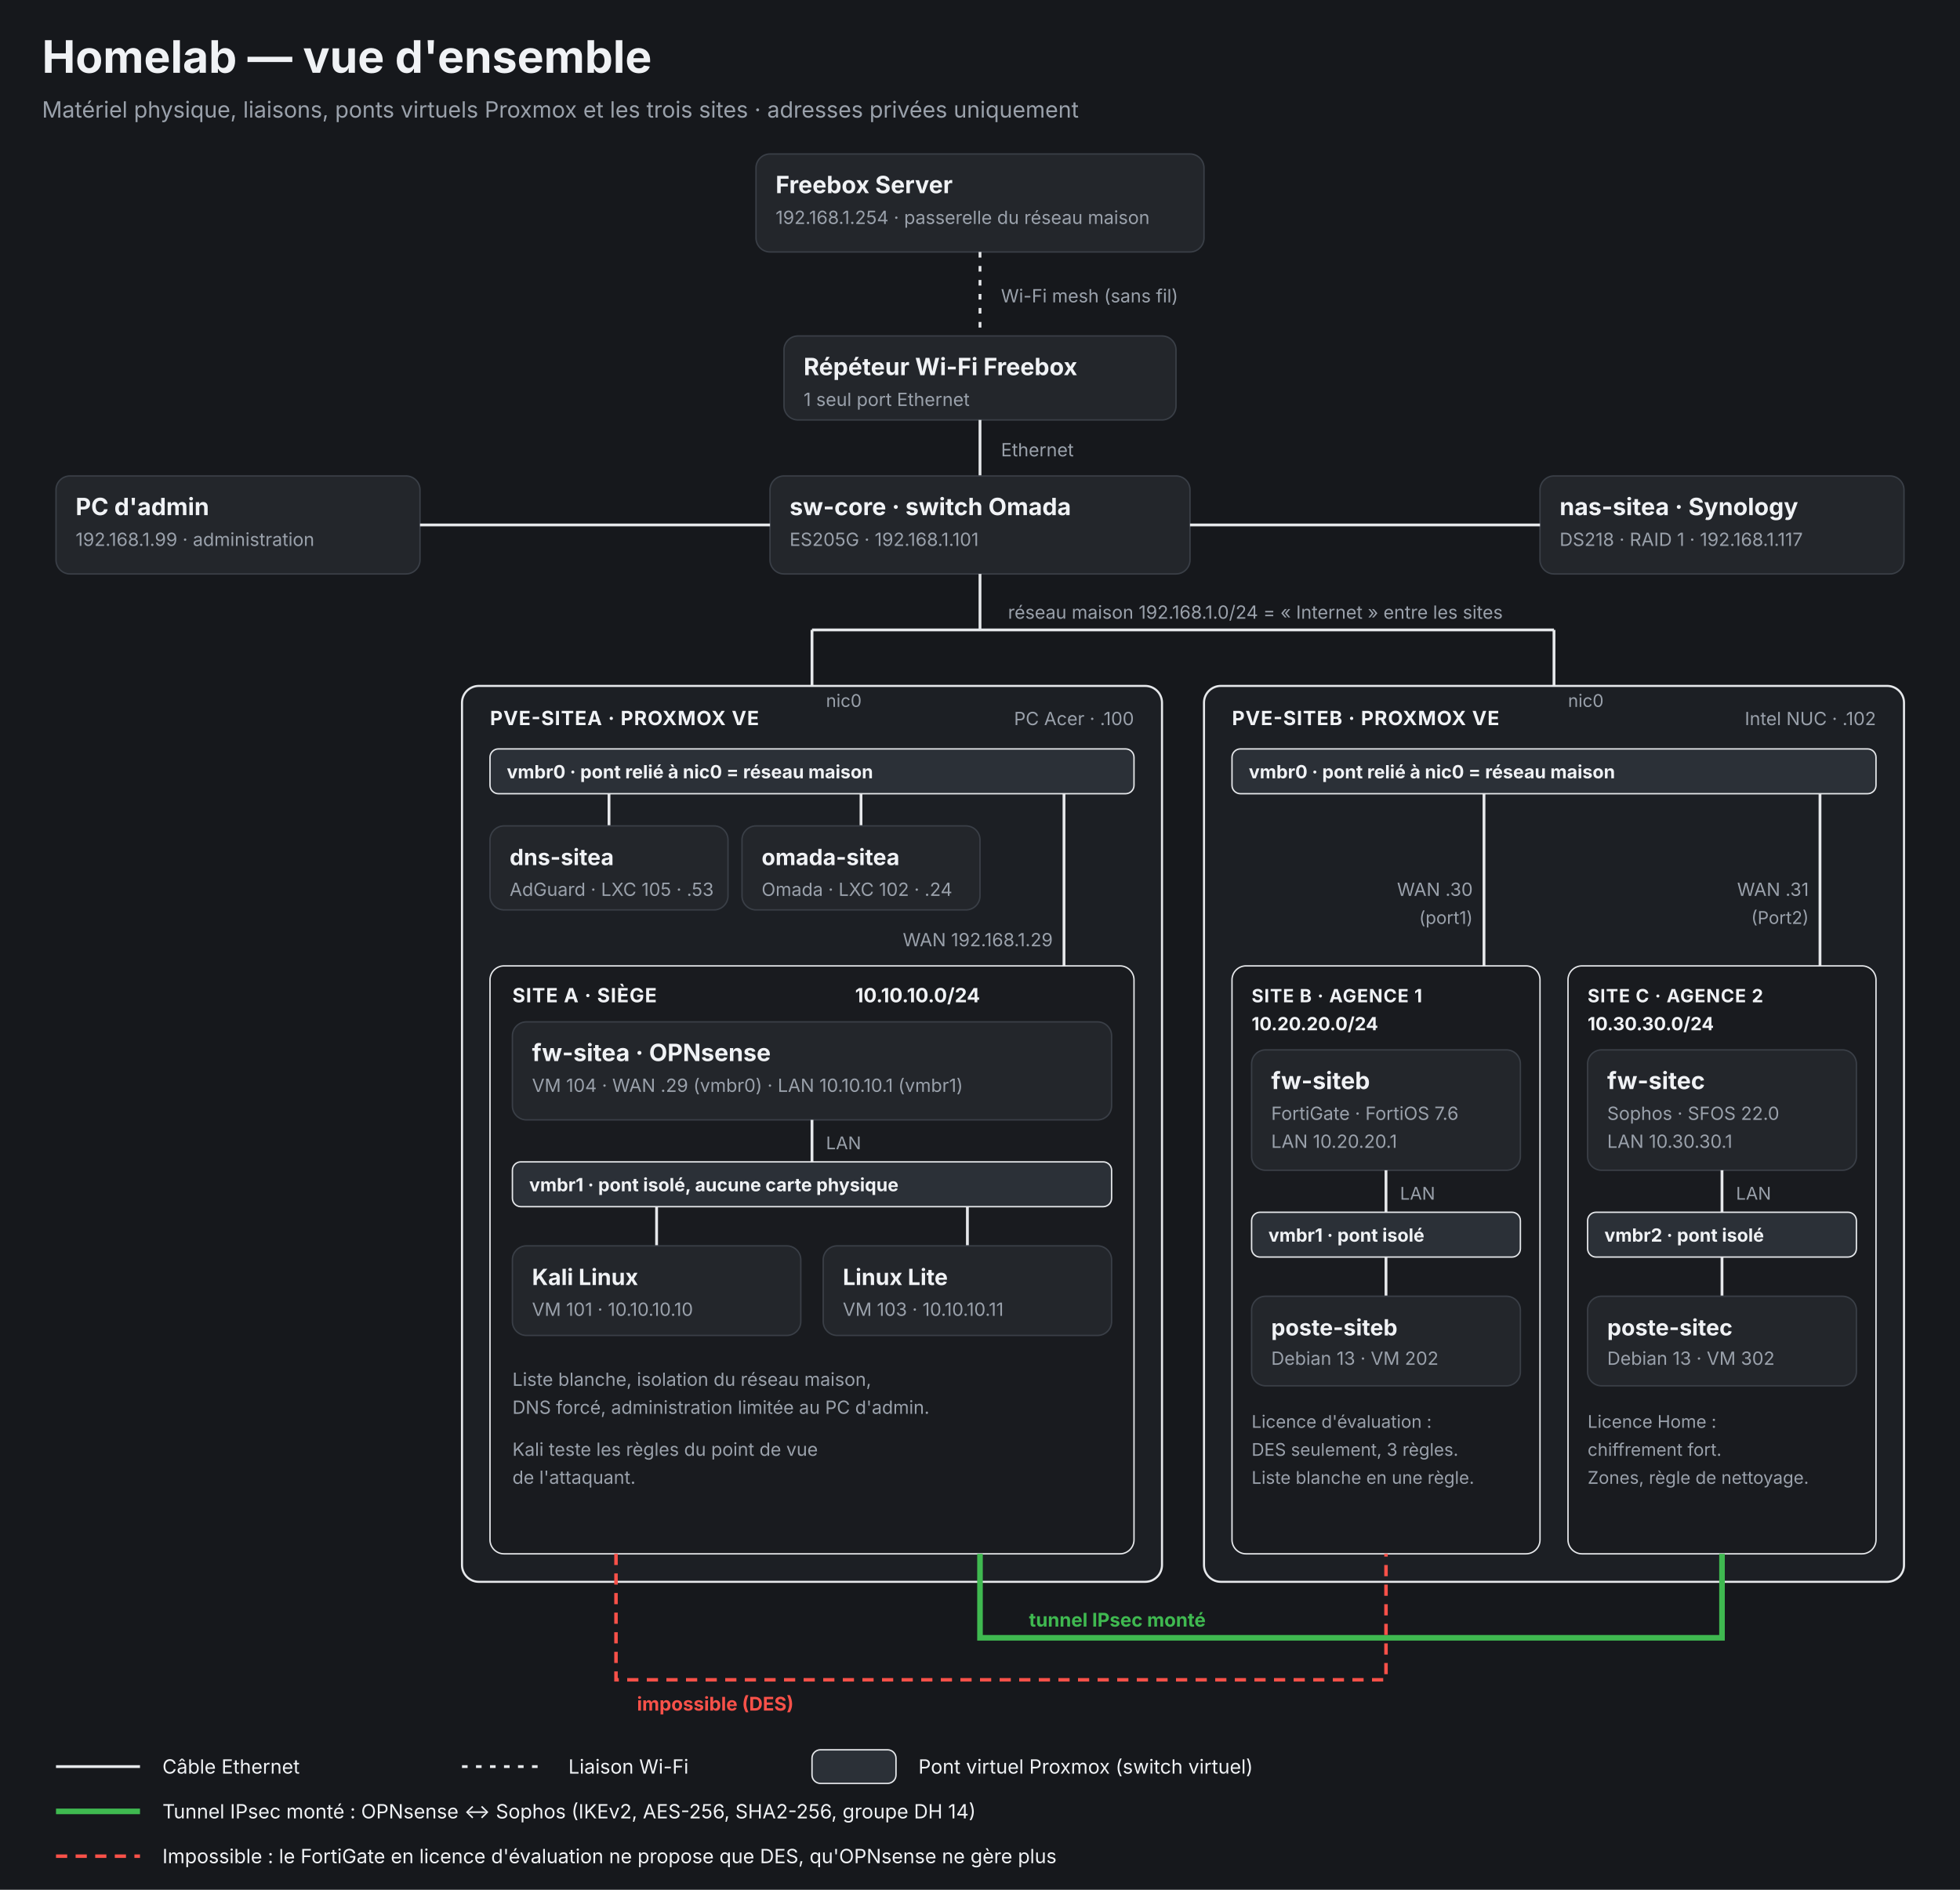
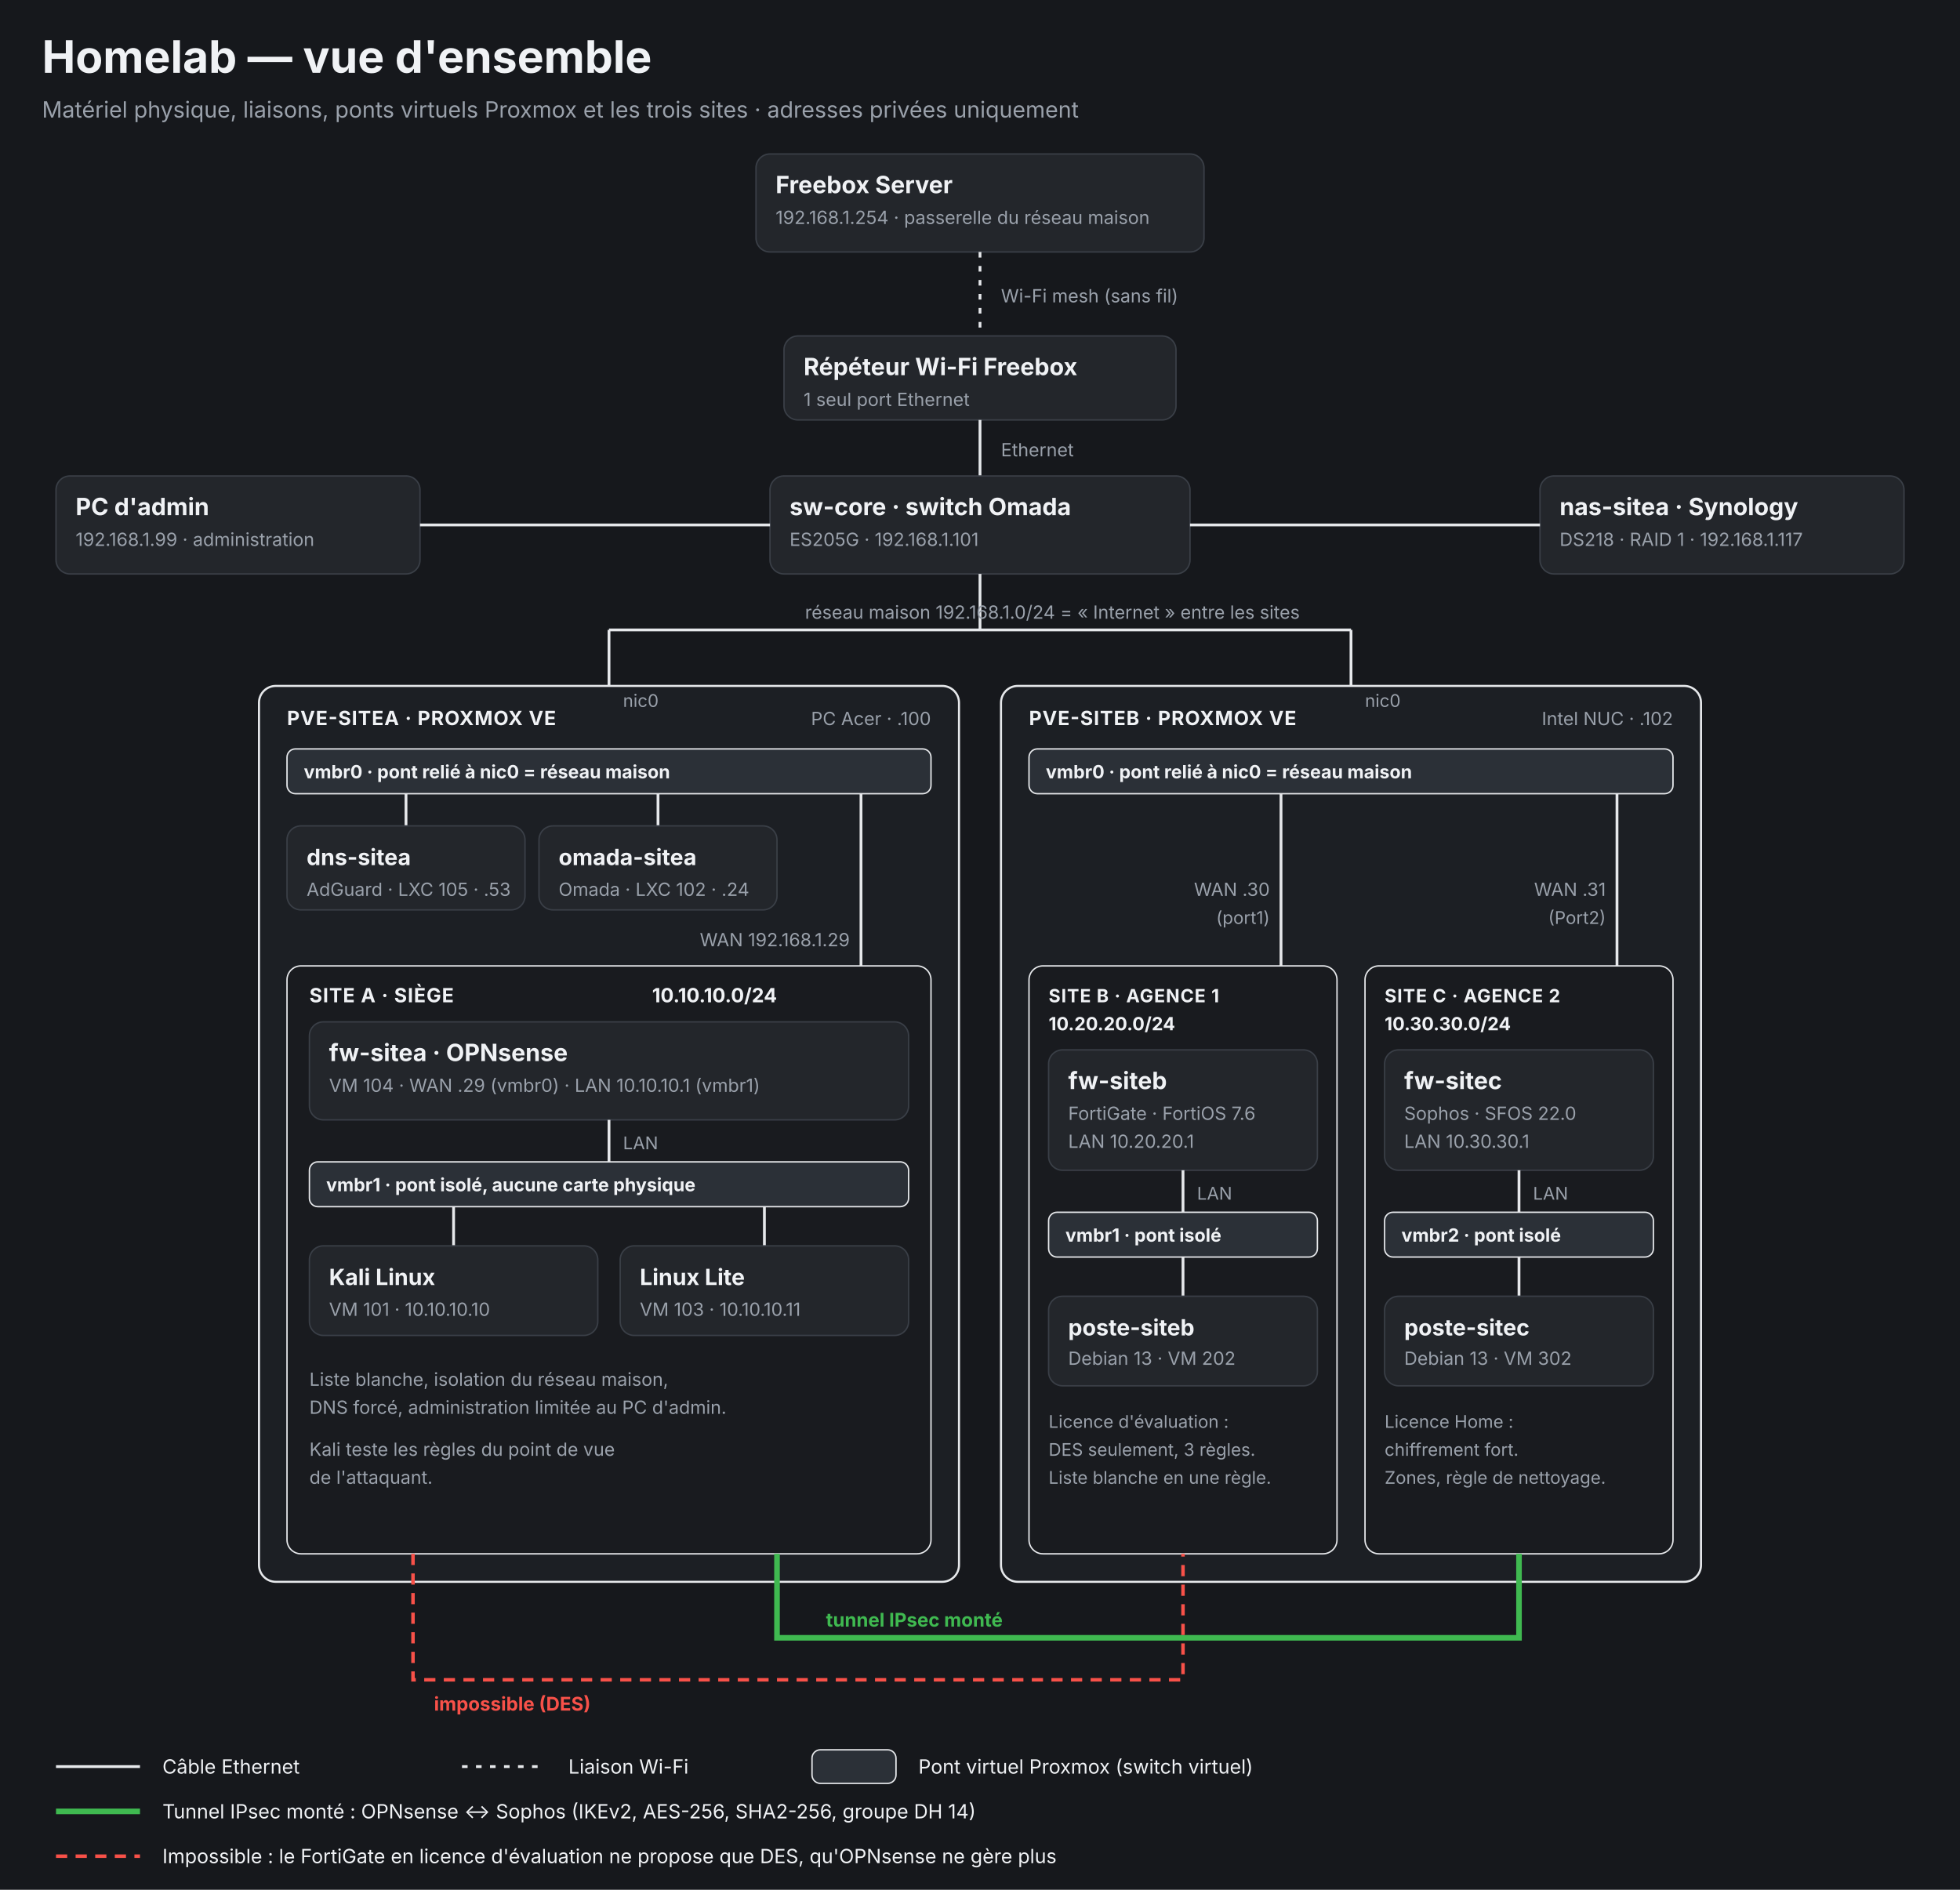
<svg xmlns="http://www.w3.org/2000/svg" viewBox="0 0 1400 1350" width="1400" height="1350" font-family="Inter, 'Segoe UI', Helvetica, Arial, sans-serif">
  <rect width="1400" height="1350" fill="#16181c" />
  <text x="30" y="52" font-size="32" font-weight="700" fill="#f0f2f5" text-anchor="start">Homelab — vue d'ensemble</text>
  <text x="30" y="84" font-size="16" font-weight="400" fill="#9aa1ab" text-anchor="start">Matériel physique, liaisons, ponts virtuels Proxmox et les trois sites · adresses privées uniquement</text>
  <rect x="540" y="110" width="320" height="70" rx="10" fill="#23262b" stroke="#3a3f47" stroke-width="1" />
  <text x="554" y="138" font-size="17" font-weight="700" fill="#f0f2f5" text-anchor="start">Freebox Server</text>
  <text x="554" y="160" font-size="13" font-weight="400" fill="#9aa1ab" text-anchor="start">192.168.1.254 · passerelle du réseau maison</text>
  <path d="M 700 180 V 240" fill="none" stroke="#e6e8eb" stroke-width="2" stroke-dasharray="4 6" />
  <text x="715" y="216" font-size="13" font-weight="400" fill="#9aa1ab" text-anchor="start">Wi-Fi mesh (sans fil)</text>
  <rect x="560" y="240" width="280" height="60" rx="10" fill="#23262b" stroke="#3a3f47" stroke-width="1" />
  <text x="574" y="268" font-size="17" font-weight="700" fill="#f0f2f5" text-anchor="start">Répéteur Wi-Fi Freebox</text>
  <text x="574" y="290" font-size="13" font-weight="400" fill="#9aa1ab" text-anchor="start">1 seul port Ethernet</text>
  <path d="M 700 300 V 340" fill="none" stroke="#e6e8eb" stroke-width="2" />
  <text x="715" y="326" font-size="13" font-weight="400" fill="#9aa1ab" text-anchor="start">Ethernet</text>
  <rect x="550" y="340" width="300" height="70" rx="10" fill="#23262b" stroke="#3a3f47" stroke-width="1" />
  <text x="564" y="368" font-size="17" font-weight="700" fill="#f0f2f5" text-anchor="start">sw-core · switch Omada</text>
  <text x="564" y="390" font-size="13" font-weight="400" fill="#9aa1ab" text-anchor="start">ES205G · 192.168.1.101</text>
  <rect x="40" y="340" width="260" height="70" rx="10" fill="#23262b" stroke="#3a3f47" stroke-width="1" />
  <text x="54" y="368" font-size="17" font-weight="700" fill="#f0f2f5" text-anchor="start">PC d'admin</text>
  <text x="54" y="390" font-size="13" font-weight="400" fill="#9aa1ab" text-anchor="start">192.168.1.99 · administration</text>
  <rect x="1100" y="340" width="260" height="70" rx="10" fill="#23262b" stroke="#3a3f47" stroke-width="1" />
  <text x="1114" y="368" font-size="17" font-weight="700" fill="#f0f2f5" text-anchor="start">nas-sitea · Synology</text>
  <text x="1114" y="390" font-size="13" font-weight="400" fill="#9aa1ab" text-anchor="start">DS218 · RAID 1 · 192.168.1.117</text>
  <path d="M 300 375 H 550" fill="none" stroke="#e6e8eb" stroke-width="2" />
  <path d="M 850 375 H 1100" fill="none" stroke="#e6e8eb" stroke-width="2" />
  <path d="M 700 410 V 450" fill="none" stroke="#e6e8eb" stroke-width="2" />
-   <path d="M 580 450 H 1110" fill="none" stroke="#e6e8eb" stroke-width="2" />
-   <path d="M 580 450 V 535" fill="none" stroke="#e6e8eb" stroke-width="2" />
-   <path d="M 1110 450 V 535" fill="none" stroke="#e6e8eb" stroke-width="2" />
-   <text x="720" y="442" font-size="13" font-weight="400" fill="#9aa1ab" text-anchor="start">réseau maison 192.168.1.0/24 = « Internet » entre les sites</text>
-   <rect x="330" y="490" width="500" height="640" rx="12" fill="#1c1f24" stroke="#e6e8eb" stroke-width="1.5" />
-   <text x="350" y="518" font-size="14" font-weight="700" fill="#f0f2f5" text-anchor="start" letter-spacing="0.5">PVE-SITEA · PROXMOX VE</text>
-   <text x="810" y="518" font-size="13" font-weight="400" fill="#9aa1ab" text-anchor="end">PC Acer · .100</text>
-   <text x="590" y="505" font-size="12.5" font-weight="400" fill="#9aa1ab" text-anchor="start">nic0</text>
-   <rect x="350" y="535" width="460" height="32" rx="6" fill="#2b3037" stroke="#e6e8eb" stroke-width="1" />
-   <text x="362" y="556" font-size="13" font-weight="700" fill="#f0f2f5" text-anchor="start">vmbr0 · pont relié à nic0 = réseau maison</text>
-   <path d="M 435 567 V 590" fill="none" stroke="#e6e8eb" stroke-width="2" />
-   <path d="M 615 567 V 590" fill="none" stroke="#e6e8eb" stroke-width="2" />
-   <path d="M 760 567 V 730" fill="none" stroke="#e6e8eb" stroke-width="2" />
-   <rect x="350" y="590" width="170" height="60" rx="10" fill="#23262b" stroke="#3a3f47" stroke-width="1" />
-   <text x="364" y="618" font-size="16" font-weight="700" fill="#f0f2f5" text-anchor="start">dns-sitea</text>
-   <text x="364" y="640" font-size="13" font-weight="400" fill="#9aa1ab" text-anchor="start">AdGuard · LXC 105 · .53</text>
-   <rect x="530" y="590" width="170" height="60" rx="10" fill="#23262b" stroke="#3a3f47" stroke-width="1" />
-   <text x="544" y="618" font-size="16" font-weight="700" fill="#f0f2f5" text-anchor="start">omada-sitea</text>
-   <text x="544" y="640" font-size="13" font-weight="400" fill="#9aa1ab" text-anchor="start">Omada · LXC 102 · .24</text>
-   <text x="752" y="676" font-size="13" font-weight="400" fill="#9aa1ab" text-anchor="end">WAN 192.168.1.29</text>
-   <rect x="350" y="690" width="460" height="420" rx="10" fill="#191b1f" stroke="#e6e8eb" stroke-width="1" />
-   <text x="366" y="716" font-size="14" font-weight="700" fill="#f0f2f5" text-anchor="start" letter-spacing="0.5">SITE A · SIÈGE</text>
-   <text x="700" y="716" font-size="14" font-weight="700" fill="#f0f2f5" text-anchor="end">10.10.10.0/24</text>
-   <rect x="366" y="730" width="428" height="70" rx="10" fill="#23262b" stroke="#3a3f47" stroke-width="1" />
-   <text x="380" y="758" font-size="17" font-weight="700" fill="#f0f2f5" text-anchor="start">fw-sitea · OPNsense</text>
-   <text x="380" y="780" font-size="13" font-weight="400" fill="#9aa1ab" text-anchor="start">VM 104 · WAN .29 (vmbr0) · LAN 10.10.10.1 (vmbr1)</text>
-   <path d="M 580 800 V 830" fill="none" stroke="#e6e8eb" stroke-width="2" />
-   <text x="590" y="821" font-size="12.5" font-weight="400" fill="#9aa1ab" text-anchor="start">LAN</text>
-   <rect x="366" y="830" width="428" height="32" rx="6" fill="#2b3037" stroke="#e6e8eb" stroke-width="1" />
-   <text x="378" y="851" font-size="13" font-weight="700" fill="#f0f2f5" text-anchor="start">vmbr1 · pont isolé, aucune carte physique</text>
-   <path d="M 469 862 V 890" fill="none" stroke="#e6e8eb" stroke-width="2" />
-   <path d="M 691 862 V 890" fill="none" stroke="#e6e8eb" stroke-width="2" />
-   <rect x="366" y="890" width="206" height="64" rx="10" fill="#23262b" stroke="#3a3f47" stroke-width="1" />
-   <text x="380" y="918" font-size="16" font-weight="700" fill="#f0f2f5" text-anchor="start">Kali Linux</text>
-   <text x="380" y="940" font-size="13" font-weight="400" fill="#9aa1ab" text-anchor="start">VM 101 · 10.10.10.10</text>
-   <rect x="588" y="890" width="206" height="64" rx="10" fill="#23262b" stroke="#3a3f47" stroke-width="1" />
-   <text x="602" y="918" font-size="16" font-weight="700" fill="#f0f2f5" text-anchor="start">Linux Lite</text>
-   <text x="602" y="940" font-size="13" font-weight="400" fill="#9aa1ab" text-anchor="start">VM 103 · 10.10.10.11</text>
-   <text x="366" y="990" font-size="13" font-weight="400" fill="#9aa1ab" text-anchor="start">Liste blanche, isolation du réseau maison,</text>
-   <text x="366" y="1010" font-size="13" font-weight="400" fill="#9aa1ab" text-anchor="start">DNS forcé, administration limitée au PC d'admin.</text>
-   <text x="366" y="1040" font-size="13" font-weight="400" fill="#9aa1ab" text-anchor="start">Kali teste les règles du point de vue</text>
-   <text x="366" y="1060" font-size="13" font-weight="400" fill="#9aa1ab" text-anchor="start">de l'attaquant.</text>
-   <rect x="860" y="490" width="500" height="640" rx="12" fill="#1c1f24" stroke="#e6e8eb" stroke-width="1.5" />
-   <text x="880" y="518" font-size="14" font-weight="700" fill="#f0f2f5" text-anchor="start" letter-spacing="0.5">PVE-SITEB · PROXMOX VE</text>
-   <text x="1340" y="518" font-size="13" font-weight="400" fill="#9aa1ab" text-anchor="end">Intel NUC · .102</text>
-   <text x="1120" y="505" font-size="12.5" font-weight="400" fill="#9aa1ab" text-anchor="start">nic0</text>
-   <rect x="880" y="535" width="460" height="32" rx="6" fill="#2b3037" stroke="#e6e8eb" stroke-width="1" />
-   <text x="892" y="556" font-size="13" font-weight="700" fill="#f0f2f5" text-anchor="start">vmbr0 · pont relié à nic0 = réseau maison</text>
-   <path d="M 1060 567 V 750" fill="none" stroke="#e6e8eb" stroke-width="2" />
-   <text x="1052" y="640" font-size="13" font-weight="400" fill="#9aa1ab" text-anchor="end">WAN .30</text>
-   <text x="1052" y="660" font-size="12.5" font-weight="400" fill="#9aa1ab" text-anchor="end">(port1)</text>
-   <rect x="880" y="690" width="220" height="420" rx="10" fill="#191b1f" stroke="#e6e8eb" stroke-width="1" />
-   <text x="894" y="716" font-size="13" font-weight="700" fill="#f0f2f5" text-anchor="start" letter-spacing="0.5">SITE B · AGENCE 1</text>
-   <text x="894" y="736" font-size="13" font-weight="700" fill="#f0f2f5" text-anchor="start">10.20.20.0/24</text>
-   <rect x="894" y="750" width="192" height="86" rx="10" fill="#23262b" stroke="#3a3f47" stroke-width="1" />
-   <text x="908" y="778" font-size="17" font-weight="700" fill="#f0f2f5" text-anchor="start">fw-siteb</text>
-   <text x="908" y="800" font-size="13" font-weight="400" fill="#9aa1ab" text-anchor="start">FortiGate · FortiOS 7.6</text>
-   <text x="908" y="820" font-size="13" font-weight="400" fill="#9aa1ab" text-anchor="start">LAN 10.20.20.1</text>
-   <path d="M 990 836 V 866" fill="none" stroke="#e6e8eb" stroke-width="2" />
-   <text x="1000" y="857" font-size="12.5" font-weight="400" fill="#9aa1ab" text-anchor="start">LAN</text>
-   <rect x="894" y="866" width="192" height="32" rx="6" fill="#2b3037" stroke="#e6e8eb" stroke-width="1" />
-   <text x="906" y="887" font-size="13" font-weight="700" fill="#f0f2f5" text-anchor="start">vmbr1 · pont isolé</text>
-   <path d="M 990 898 V 926" fill="none" stroke="#e6e8eb" stroke-width="2" />
-   <rect x="894" y="926" width="192" height="64" rx="10" fill="#23262b" stroke="#3a3f47" stroke-width="1" />
-   <text x="908" y="954" font-size="16" font-weight="700" fill="#f0f2f5" text-anchor="start">poste-siteb</text>
-   <text x="908" y="975" font-size="13" font-weight="400" fill="#9aa1ab" text-anchor="start">Debian 13 · VM 202</text>
-   <text x="894" y="1020" font-size="12.5" font-weight="400" fill="#9aa1ab" text-anchor="start">Licence d'évaluation :</text>
-   <text x="894" y="1040" font-size="12.5" font-weight="400" fill="#9aa1ab" text-anchor="start">DES seulement, 3 règles.</text>
-   <text x="894" y="1060" font-size="12.5" font-weight="400" fill="#9aa1ab" text-anchor="start">Liste blanche en une règle.</text>
-   <path d="M 1300 567 V 750" fill="none" stroke="#e6e8eb" stroke-width="2" />
-   <text x="1292" y="640" font-size="13" font-weight="400" fill="#9aa1ab" text-anchor="end">WAN .31</text>
-   <text x="1292" y="660" font-size="12.5" font-weight="400" fill="#9aa1ab" text-anchor="end">(Port2)</text>
-   <rect x="1120" y="690" width="220" height="420" rx="10" fill="#191b1f" stroke="#e6e8eb" stroke-width="1" />
-   <text x="1134" y="716" font-size="13" font-weight="700" fill="#f0f2f5" text-anchor="start" letter-spacing="0.5">SITE C · AGENCE 2</text>
-   <text x="1134" y="736" font-size="13" font-weight="700" fill="#f0f2f5" text-anchor="start">10.30.30.0/24</text>
-   <rect x="1134" y="750" width="192" height="86" rx="10" fill="#23262b" stroke="#3a3f47" stroke-width="1" />
-   <text x="1148" y="778" font-size="17" font-weight="700" fill="#f0f2f5" text-anchor="start">fw-sitec</text>
-   <text x="1148" y="800" font-size="13" font-weight="400" fill="#9aa1ab" text-anchor="start">Sophos · SFOS 22.0</text>
-   <text x="1148" y="820" font-size="13" font-weight="400" fill="#9aa1ab" text-anchor="start">LAN 10.30.30.1</text>
-   <path d="M 1230 836 V 866" fill="none" stroke="#e6e8eb" stroke-width="2" />
-   <text x="1240" y="857" font-size="12.5" font-weight="400" fill="#9aa1ab" text-anchor="start">LAN</text>
-   <rect x="1134" y="866" width="192" height="32" rx="6" fill="#2b3037" stroke="#e6e8eb" stroke-width="1" />
-   <text x="1146" y="887" font-size="13" font-weight="700" fill="#f0f2f5" text-anchor="start">vmbr2 · pont isolé</text>
-   <path d="M 1230 898 V 926" fill="none" stroke="#e6e8eb" stroke-width="2" />
-   <rect x="1134" y="926" width="192" height="64" rx="10" fill="#23262b" stroke="#3a3f47" stroke-width="1" />
-   <text x="1148" y="954" font-size="16" font-weight="700" fill="#f0f2f5" text-anchor="start">poste-sitec</text>
-   <text x="1148" y="975" font-size="13" font-weight="400" fill="#9aa1ab" text-anchor="start">Debian 13 · VM 302</text>
-   <text x="1134" y="1020" font-size="12.5" font-weight="400" fill="#9aa1ab" text-anchor="start">Licence Home :</text>
-   <text x="1134" y="1040" font-size="12.5" font-weight="400" fill="#9aa1ab" text-anchor="start">chiffrement fort.</text>
-   <text x="1134" y="1060" font-size="12.5" font-weight="400" fill="#9aa1ab" text-anchor="start">Zones, règle de nettoyage.</text>
-   <path d="M 700 1110 V 1170 H 1230 V 1110" fill="none" stroke="#3fb950" stroke-width="4" />
-   <path d="M 440 1110 V 1200 H 990 V 1110" fill="none" stroke="#f85149" stroke-width="2.5" stroke-dasharray="8 6" />
-   <text x="735" y="1162" font-size="13.5" font-weight="700" fill="#3fb950" text-anchor="start">tunnel IPsec monté</text>
-   <text x="455" y="1222" font-size="13.5" font-weight="700" fill="#f85149" text-anchor="start">impossible (DES)</text>
+   <g transform="translate(-145 0)">
+     <path d="M 580 450 H 1110" fill="none" stroke="#e6e8eb" stroke-width="2" />
+     <path d="M 580 450 V 535" fill="none" stroke="#e6e8eb" stroke-width="2" />
+     <path d="M 1110 450 V 535" fill="none" stroke="#e6e8eb" stroke-width="2" />
+     <text x="720" y="442" font-size="13" font-weight="400" fill="#9aa1ab" text-anchor="start">réseau maison 192.168.1.0/24 = « Internet » entre les sites</text>
+     <rect x="330" y="490" width="500" height="640" rx="12" fill="#1c1f24" stroke="#e6e8eb" stroke-width="1.5" />
+     <text x="350" y="518" font-size="14" font-weight="700" fill="#f0f2f5" text-anchor="start" letter-spacing="0.5">PVE-SITEA · PROXMOX VE</text>
+     <text x="810" y="518" font-size="13" font-weight="400" fill="#9aa1ab" text-anchor="end">PC Acer · .100</text>
+     <text x="590" y="505" font-size="12.5" font-weight="400" fill="#9aa1ab" text-anchor="start">nic0</text>
+     <rect x="350" y="535" width="460" height="32" rx="6" fill="#2b3037" stroke="#e6e8eb" stroke-width="1" />
+     <text x="362" y="556" font-size="13" font-weight="700" fill="#f0f2f5" text-anchor="start">vmbr0 · pont relié à nic0 = réseau maison</text>
+     <path d="M 435 567 V 590" fill="none" stroke="#e6e8eb" stroke-width="2" />
+     <path d="M 615 567 V 590" fill="none" stroke="#e6e8eb" stroke-width="2" />
+     <path d="M 760 567 V 730" fill="none" stroke="#e6e8eb" stroke-width="2" />
+     <rect x="350" y="590" width="170" height="60" rx="10" fill="#23262b" stroke="#3a3f47" stroke-width="1" />
+     <text x="364" y="618" font-size="16" font-weight="700" fill="#f0f2f5" text-anchor="start">dns-sitea</text>
+     <text x="364" y="640" font-size="13" font-weight="400" fill="#9aa1ab" text-anchor="start">AdGuard · LXC 105 · .53</text>
+     <rect x="530" y="590" width="170" height="60" rx="10" fill="#23262b" stroke="#3a3f47" stroke-width="1" />
+     <text x="544" y="618" font-size="16" font-weight="700" fill="#f0f2f5" text-anchor="start">omada-sitea</text>
+     <text x="544" y="640" font-size="13" font-weight="400" fill="#9aa1ab" text-anchor="start">Omada · LXC 102 · .24</text>
+     <text x="752" y="676" font-size="13" font-weight="400" fill="#9aa1ab" text-anchor="end">WAN 192.168.1.29</text>
+     <rect x="350" y="690" width="460" height="420" rx="10" fill="#191b1f" stroke="#e6e8eb" stroke-width="1" />
+     <text x="366" y="716" font-size="14" font-weight="700" fill="#f0f2f5" text-anchor="start" letter-spacing="0.5">SITE A · SIÈGE</text>
+     <text x="700" y="716" font-size="14" font-weight="700" fill="#f0f2f5" text-anchor="end">10.10.10.0/24</text>
+     <rect x="366" y="730" width="428" height="70" rx="10" fill="#23262b" stroke="#3a3f47" stroke-width="1" />
+     <text x="380" y="758" font-size="17" font-weight="700" fill="#f0f2f5" text-anchor="start">fw-sitea · OPNsense</text>
+     <text x="380" y="780" font-size="13" font-weight="400" fill="#9aa1ab" text-anchor="start">VM 104 · WAN .29 (vmbr0) · LAN 10.10.10.1 (vmbr1)</text>
+     <path d="M 580 800 V 830" fill="none" stroke="#e6e8eb" stroke-width="2" />
+     <text x="590" y="821" font-size="12.5" font-weight="400" fill="#9aa1ab" text-anchor="start">LAN</text>
+     <rect x="366" y="830" width="428" height="32" rx="6" fill="#2b3037" stroke="#e6e8eb" stroke-width="1" />
+     <text x="378" y="851" font-size="13" font-weight="700" fill="#f0f2f5" text-anchor="start">vmbr1 · pont isolé, aucune carte physique</text>
+     <path d="M 469 862 V 890" fill="none" stroke="#e6e8eb" stroke-width="2" />
+     <path d="M 691 862 V 890" fill="none" stroke="#e6e8eb" stroke-width="2" />
+     <rect x="366" y="890" width="206" height="64" rx="10" fill="#23262b" stroke="#3a3f47" stroke-width="1" />
+     <text x="380" y="918" font-size="16" font-weight="700" fill="#f0f2f5" text-anchor="start">Kali Linux</text>
+     <text x="380" y="940" font-size="13" font-weight="400" fill="#9aa1ab" text-anchor="start">VM 101 · 10.10.10.10</text>
+     <rect x="588" y="890" width="206" height="64" rx="10" fill="#23262b" stroke="#3a3f47" stroke-width="1" />
+     <text x="602" y="918" font-size="16" font-weight="700" fill="#f0f2f5" text-anchor="start">Linux Lite</text>
+     <text x="602" y="940" font-size="13" font-weight="400" fill="#9aa1ab" text-anchor="start">VM 103 · 10.10.10.11</text>
+     <text x="366" y="990" font-size="13" font-weight="400" fill="#9aa1ab" text-anchor="start">Liste blanche, isolation du réseau maison,</text>
+     <text x="366" y="1010" font-size="13" font-weight="400" fill="#9aa1ab" text-anchor="start">DNS forcé, administration limitée au PC d'admin.</text>
+     <text x="366" y="1040" font-size="13" font-weight="400" fill="#9aa1ab" text-anchor="start">Kali teste les règles du point de vue</text>
+     <text x="366" y="1060" font-size="13" font-weight="400" fill="#9aa1ab" text-anchor="start">de l'attaquant.</text>
+     <rect x="860" y="490" width="500" height="640" rx="12" fill="#1c1f24" stroke="#e6e8eb" stroke-width="1.5" />
+     <text x="880" y="518" font-size="14" font-weight="700" fill="#f0f2f5" text-anchor="start" letter-spacing="0.5">PVE-SITEB · PROXMOX VE</text>
+     <text x="1340" y="518" font-size="13" font-weight="400" fill="#9aa1ab" text-anchor="end">Intel NUC · .102</text>
+     <text x="1120" y="505" font-size="12.5" font-weight="400" fill="#9aa1ab" text-anchor="start">nic0</text>
+     <rect x="880" y="535" width="460" height="32" rx="6" fill="#2b3037" stroke="#e6e8eb" stroke-width="1" />
+     <text x="892" y="556" font-size="13" font-weight="700" fill="#f0f2f5" text-anchor="start">vmbr0 · pont relié à nic0 = réseau maison</text>
+     <path d="M 1060 567 V 750" fill="none" stroke="#e6e8eb" stroke-width="2" />
+     <text x="1052" y="640" font-size="13" font-weight="400" fill="#9aa1ab" text-anchor="end">WAN .30</text>
+     <text x="1052" y="660" font-size="12.5" font-weight="400" fill="#9aa1ab" text-anchor="end">(port1)</text>
+     <rect x="880" y="690" width="220" height="420" rx="10" fill="#191b1f" stroke="#e6e8eb" stroke-width="1" />
+     <text x="894" y="716" font-size="13" font-weight="700" fill="#f0f2f5" text-anchor="start" letter-spacing="0.5">SITE B · AGENCE 1</text>
+     <text x="894" y="736" font-size="13" font-weight="700" fill="#f0f2f5" text-anchor="start">10.20.20.0/24</text>
+     <rect x="894" y="750" width="192" height="86" rx="10" fill="#23262b" stroke="#3a3f47" stroke-width="1" />
+     <text x="908" y="778" font-size="17" font-weight="700" fill="#f0f2f5" text-anchor="start">fw-siteb</text>
+     <text x="908" y="800" font-size="13" font-weight="400" fill="#9aa1ab" text-anchor="start">FortiGate · FortiOS 7.6</text>
+     <text x="908" y="820" font-size="13" font-weight="400" fill="#9aa1ab" text-anchor="start">LAN 10.20.20.1</text>
+     <path d="M 990 836 V 866" fill="none" stroke="#e6e8eb" stroke-width="2" />
+     <text x="1000" y="857" font-size="12.5" font-weight="400" fill="#9aa1ab" text-anchor="start">LAN</text>
+     <rect x="894" y="866" width="192" height="32" rx="6" fill="#2b3037" stroke="#e6e8eb" stroke-width="1" />
+     <text x="906" y="887" font-size="13" font-weight="700" fill="#f0f2f5" text-anchor="start">vmbr1 · pont isolé</text>
+     <path d="M 990 898 V 926" fill="none" stroke="#e6e8eb" stroke-width="2" />
+     <rect x="894" y="926" width="192" height="64" rx="10" fill="#23262b" stroke="#3a3f47" stroke-width="1" />
+     <text x="908" y="954" font-size="16" font-weight="700" fill="#f0f2f5" text-anchor="start">poste-siteb</text>
+     <text x="908" y="975" font-size="13" font-weight="400" fill="#9aa1ab" text-anchor="start">Debian 13 · VM 202</text>
+     <text x="894" y="1020" font-size="12.5" font-weight="400" fill="#9aa1ab" text-anchor="start">Licence d'évaluation :</text>
+     <text x="894" y="1040" font-size="12.5" font-weight="400" fill="#9aa1ab" text-anchor="start">DES seulement, 3 règles.</text>
+     <text x="894" y="1060" font-size="12.5" font-weight="400" fill="#9aa1ab" text-anchor="start">Liste blanche en une règle.</text>
+     <path d="M 1300 567 V 750" fill="none" stroke="#e6e8eb" stroke-width="2" />
+     <text x="1292" y="640" font-size="13" font-weight="400" fill="#9aa1ab" text-anchor="end">WAN .31</text>
+     <text x="1292" y="660" font-size="12.5" font-weight="400" fill="#9aa1ab" text-anchor="end">(Port2)</text>
+     <rect x="1120" y="690" width="220" height="420" rx="10" fill="#191b1f" stroke="#e6e8eb" stroke-width="1" />
+     <text x="1134" y="716" font-size="13" font-weight="700" fill="#f0f2f5" text-anchor="start" letter-spacing="0.5">SITE C · AGENCE 2</text>
+     <text x="1134" y="736" font-size="13" font-weight="700" fill="#f0f2f5" text-anchor="start">10.30.30.0/24</text>
+     <rect x="1134" y="750" width="192" height="86" rx="10" fill="#23262b" stroke="#3a3f47" stroke-width="1" />
+     <text x="1148" y="778" font-size="17" font-weight="700" fill="#f0f2f5" text-anchor="start">fw-sitec</text>
+     <text x="1148" y="800" font-size="13" font-weight="400" fill="#9aa1ab" text-anchor="start">Sophos · SFOS 22.0</text>
+     <text x="1148" y="820" font-size="13" font-weight="400" fill="#9aa1ab" text-anchor="start">LAN 10.30.30.1</text>
+     <path d="M 1230 836 V 866" fill="none" stroke="#e6e8eb" stroke-width="2" />
+     <text x="1240" y="857" font-size="12.5" font-weight="400" fill="#9aa1ab" text-anchor="start">LAN</text>
+     <rect x="1134" y="866" width="192" height="32" rx="6" fill="#2b3037" stroke="#e6e8eb" stroke-width="1" />
+     <text x="1146" y="887" font-size="13" font-weight="700" fill="#f0f2f5" text-anchor="start">vmbr2 · pont isolé</text>
+     <path d="M 1230 898 V 926" fill="none" stroke="#e6e8eb" stroke-width="2" />
+     <rect x="1134" y="926" width="192" height="64" rx="10" fill="#23262b" stroke="#3a3f47" stroke-width="1" />
+     <text x="1148" y="954" font-size="16" font-weight="700" fill="#f0f2f5" text-anchor="start">poste-sitec</text>
+     <text x="1148" y="975" font-size="13" font-weight="400" fill="#9aa1ab" text-anchor="start">Debian 13 · VM 302</text>
+     <text x="1134" y="1020" font-size="12.5" font-weight="400" fill="#9aa1ab" text-anchor="start">Licence Home :</text>
+     <text x="1134" y="1040" font-size="12.5" font-weight="400" fill="#9aa1ab" text-anchor="start">chiffrement fort.</text>
+     <text x="1134" y="1060" font-size="12.5" font-weight="400" fill="#9aa1ab" text-anchor="start">Zones, règle de nettoyage.</text>
+     <path d="M 700 1110 V 1170 H 1230 V 1110" fill="none" stroke="#3fb950" stroke-width="4" />
+     <path d="M 440 1110 V 1200 H 990 V 1110" fill="none" stroke="#f85149" stroke-width="2.5" stroke-dasharray="8 6" />
+     <text x="735" y="1162" font-size="13.5" font-weight="700" fill="#3fb950" text-anchor="start">tunnel IPsec monté</text>
+     <text x="455" y="1222" font-size="13.5" font-weight="700" fill="#f85149" text-anchor="start">impossible (DES)</text>
+   </g>
  <path d="M 40 1262 H 100" fill="none" stroke="#e6e8eb" stroke-width="2" />
  <text x="116" y="1267" font-size="14" font-weight="400" fill="#f0f2f5" text-anchor="start">Câble Ethernet</text>
  <path d="M 330 1262 H 390" fill="none" stroke="#e6e8eb" stroke-width="2" stroke-dasharray="4 6" />
  <text x="406" y="1267" font-size="14" font-weight="400" fill="#f0f2f5" text-anchor="start">Liaison Wi-Fi</text>
  <rect x="580" y="1250" width="60" height="24" rx="6" fill="#2b3037" stroke="#e6e8eb" stroke-width="1" />
  <text x="656" y="1267" font-size="14" font-weight="400" fill="#f0f2f5" text-anchor="start">Pont virtuel Proxmox (switch virtuel)</text>
  <path d="M 40 1294 H 100" fill="none" stroke="#3fb950" stroke-width="4" />
  <text x="116" y="1299" font-size="14" font-weight="400" fill="#f0f2f5" text-anchor="start">Tunnel IPsec monté : OPNsense ↔ Sophos (IKEv2, AES-256, SHA2-256, groupe DH 14)</text>
  <path d="M 40 1326 H 100" fill="none" stroke="#f85149" stroke-width="2.5" stroke-dasharray="8 6" />
  <text x="116" y="1331" font-size="14" font-weight="400" fill="#f0f2f5" text-anchor="start">Impossible : le FortiGate en licence d'évaluation ne propose que DES, qu'OPNsense ne gère plus</text>
</svg>
